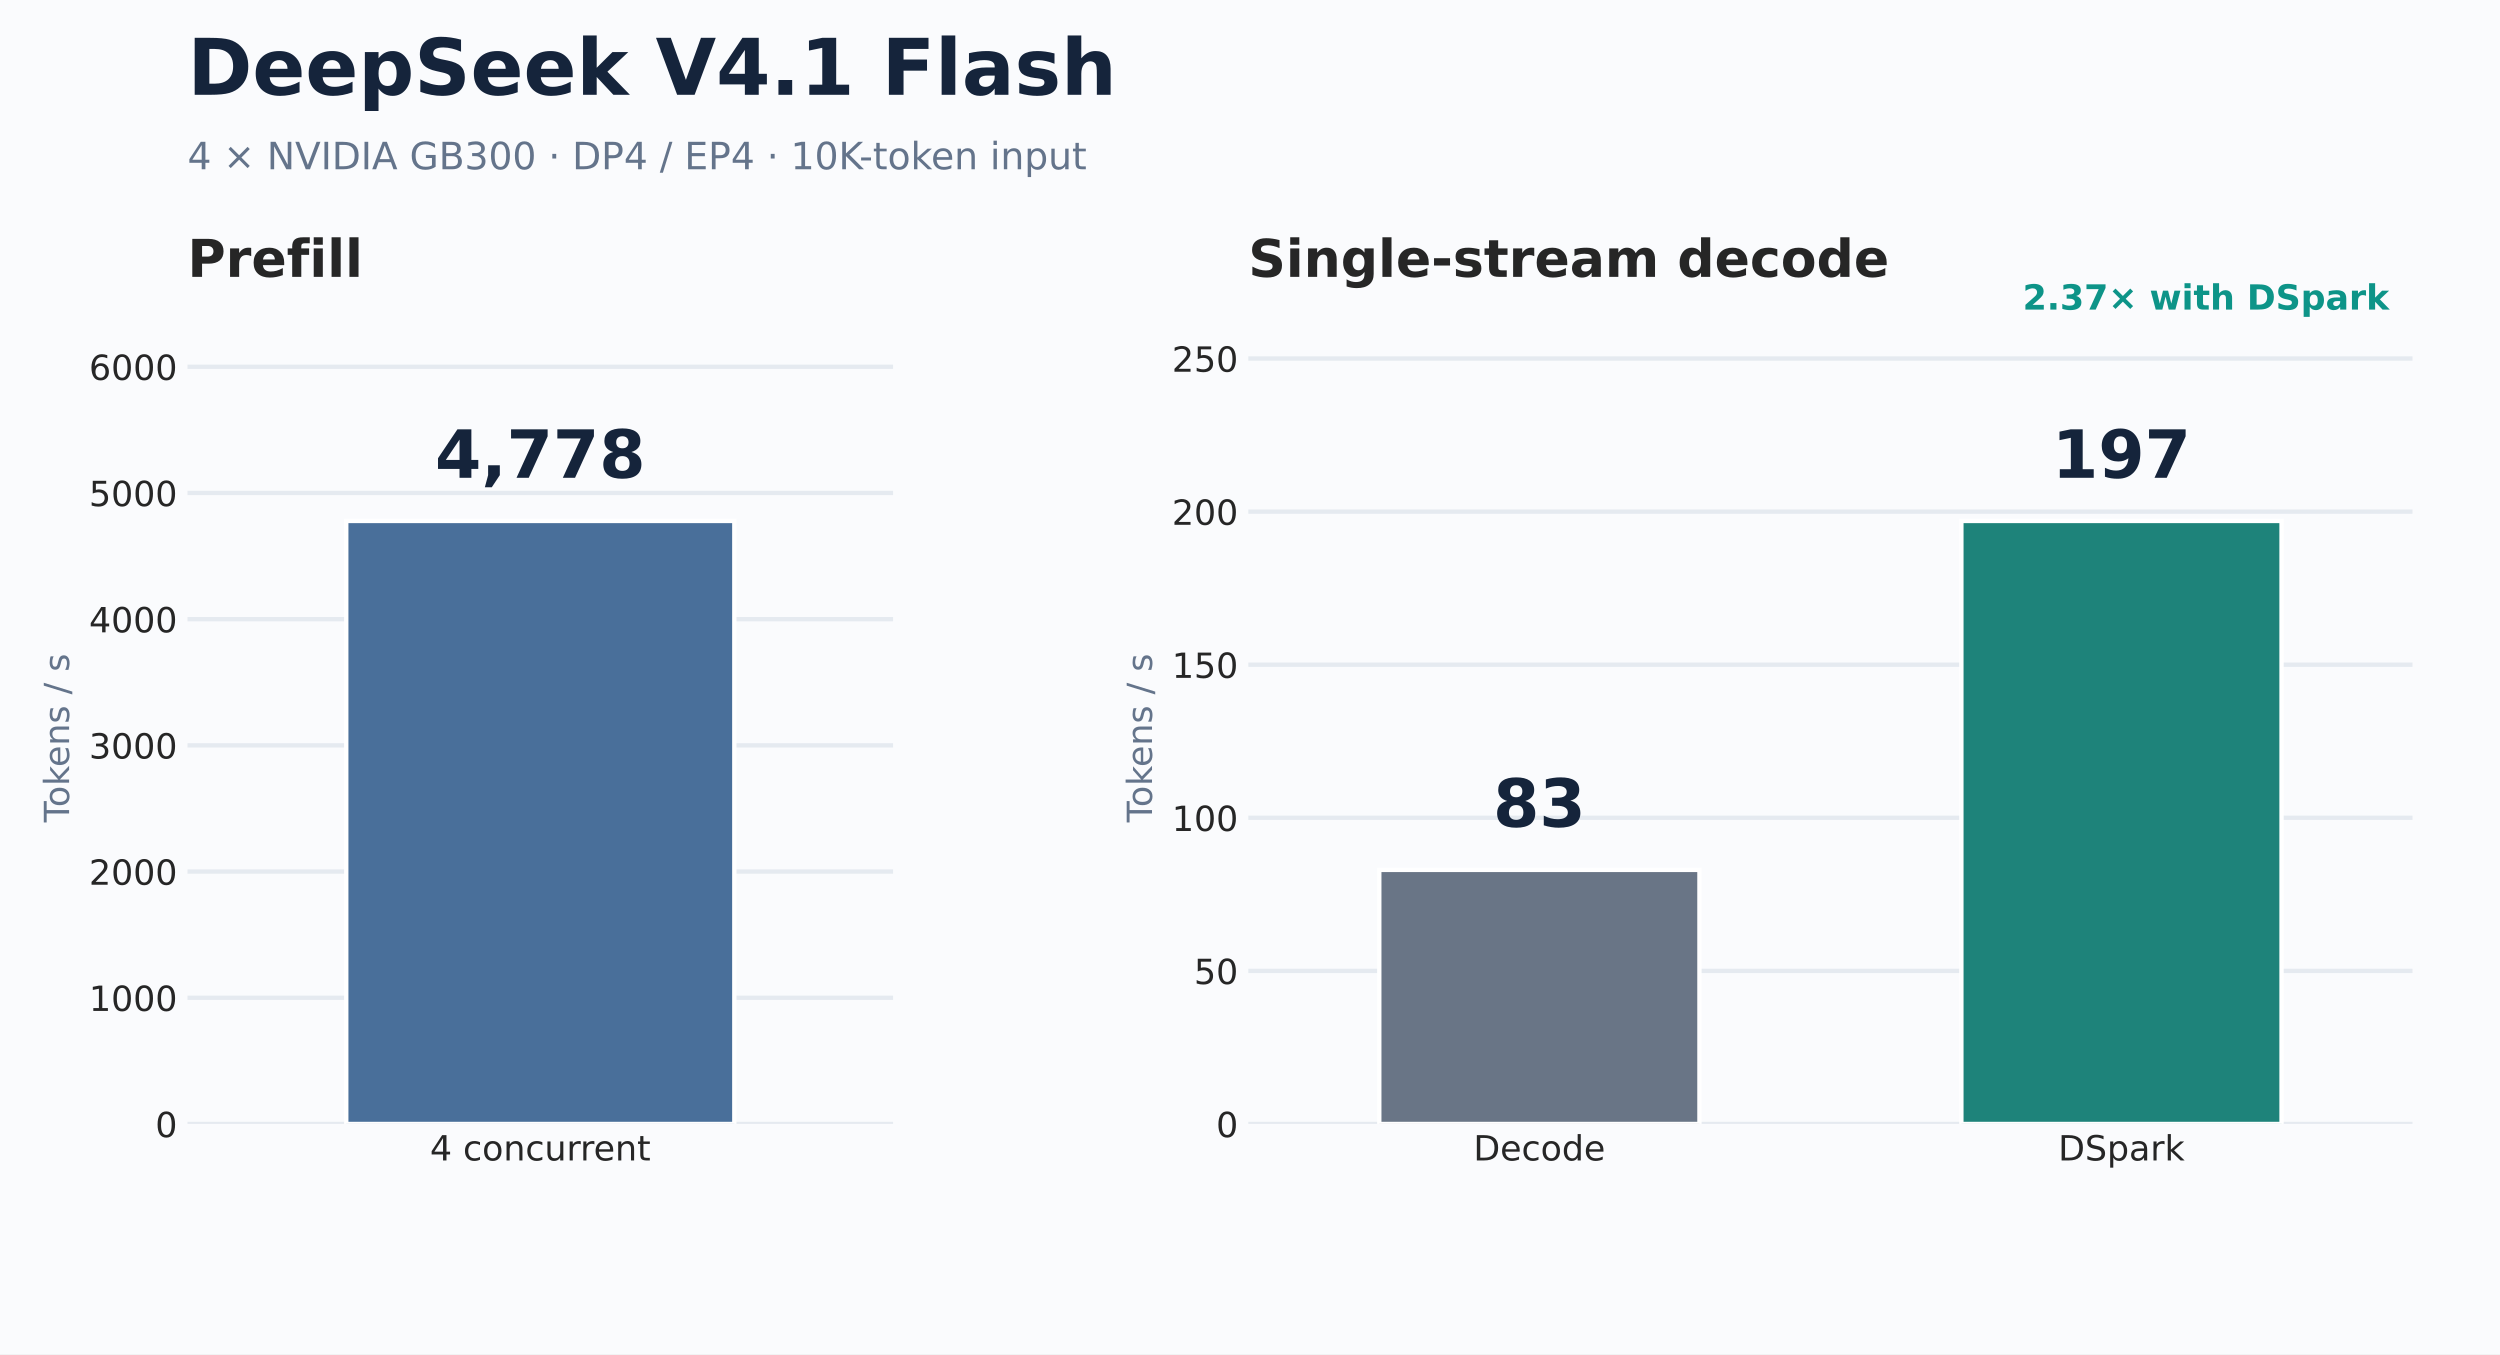
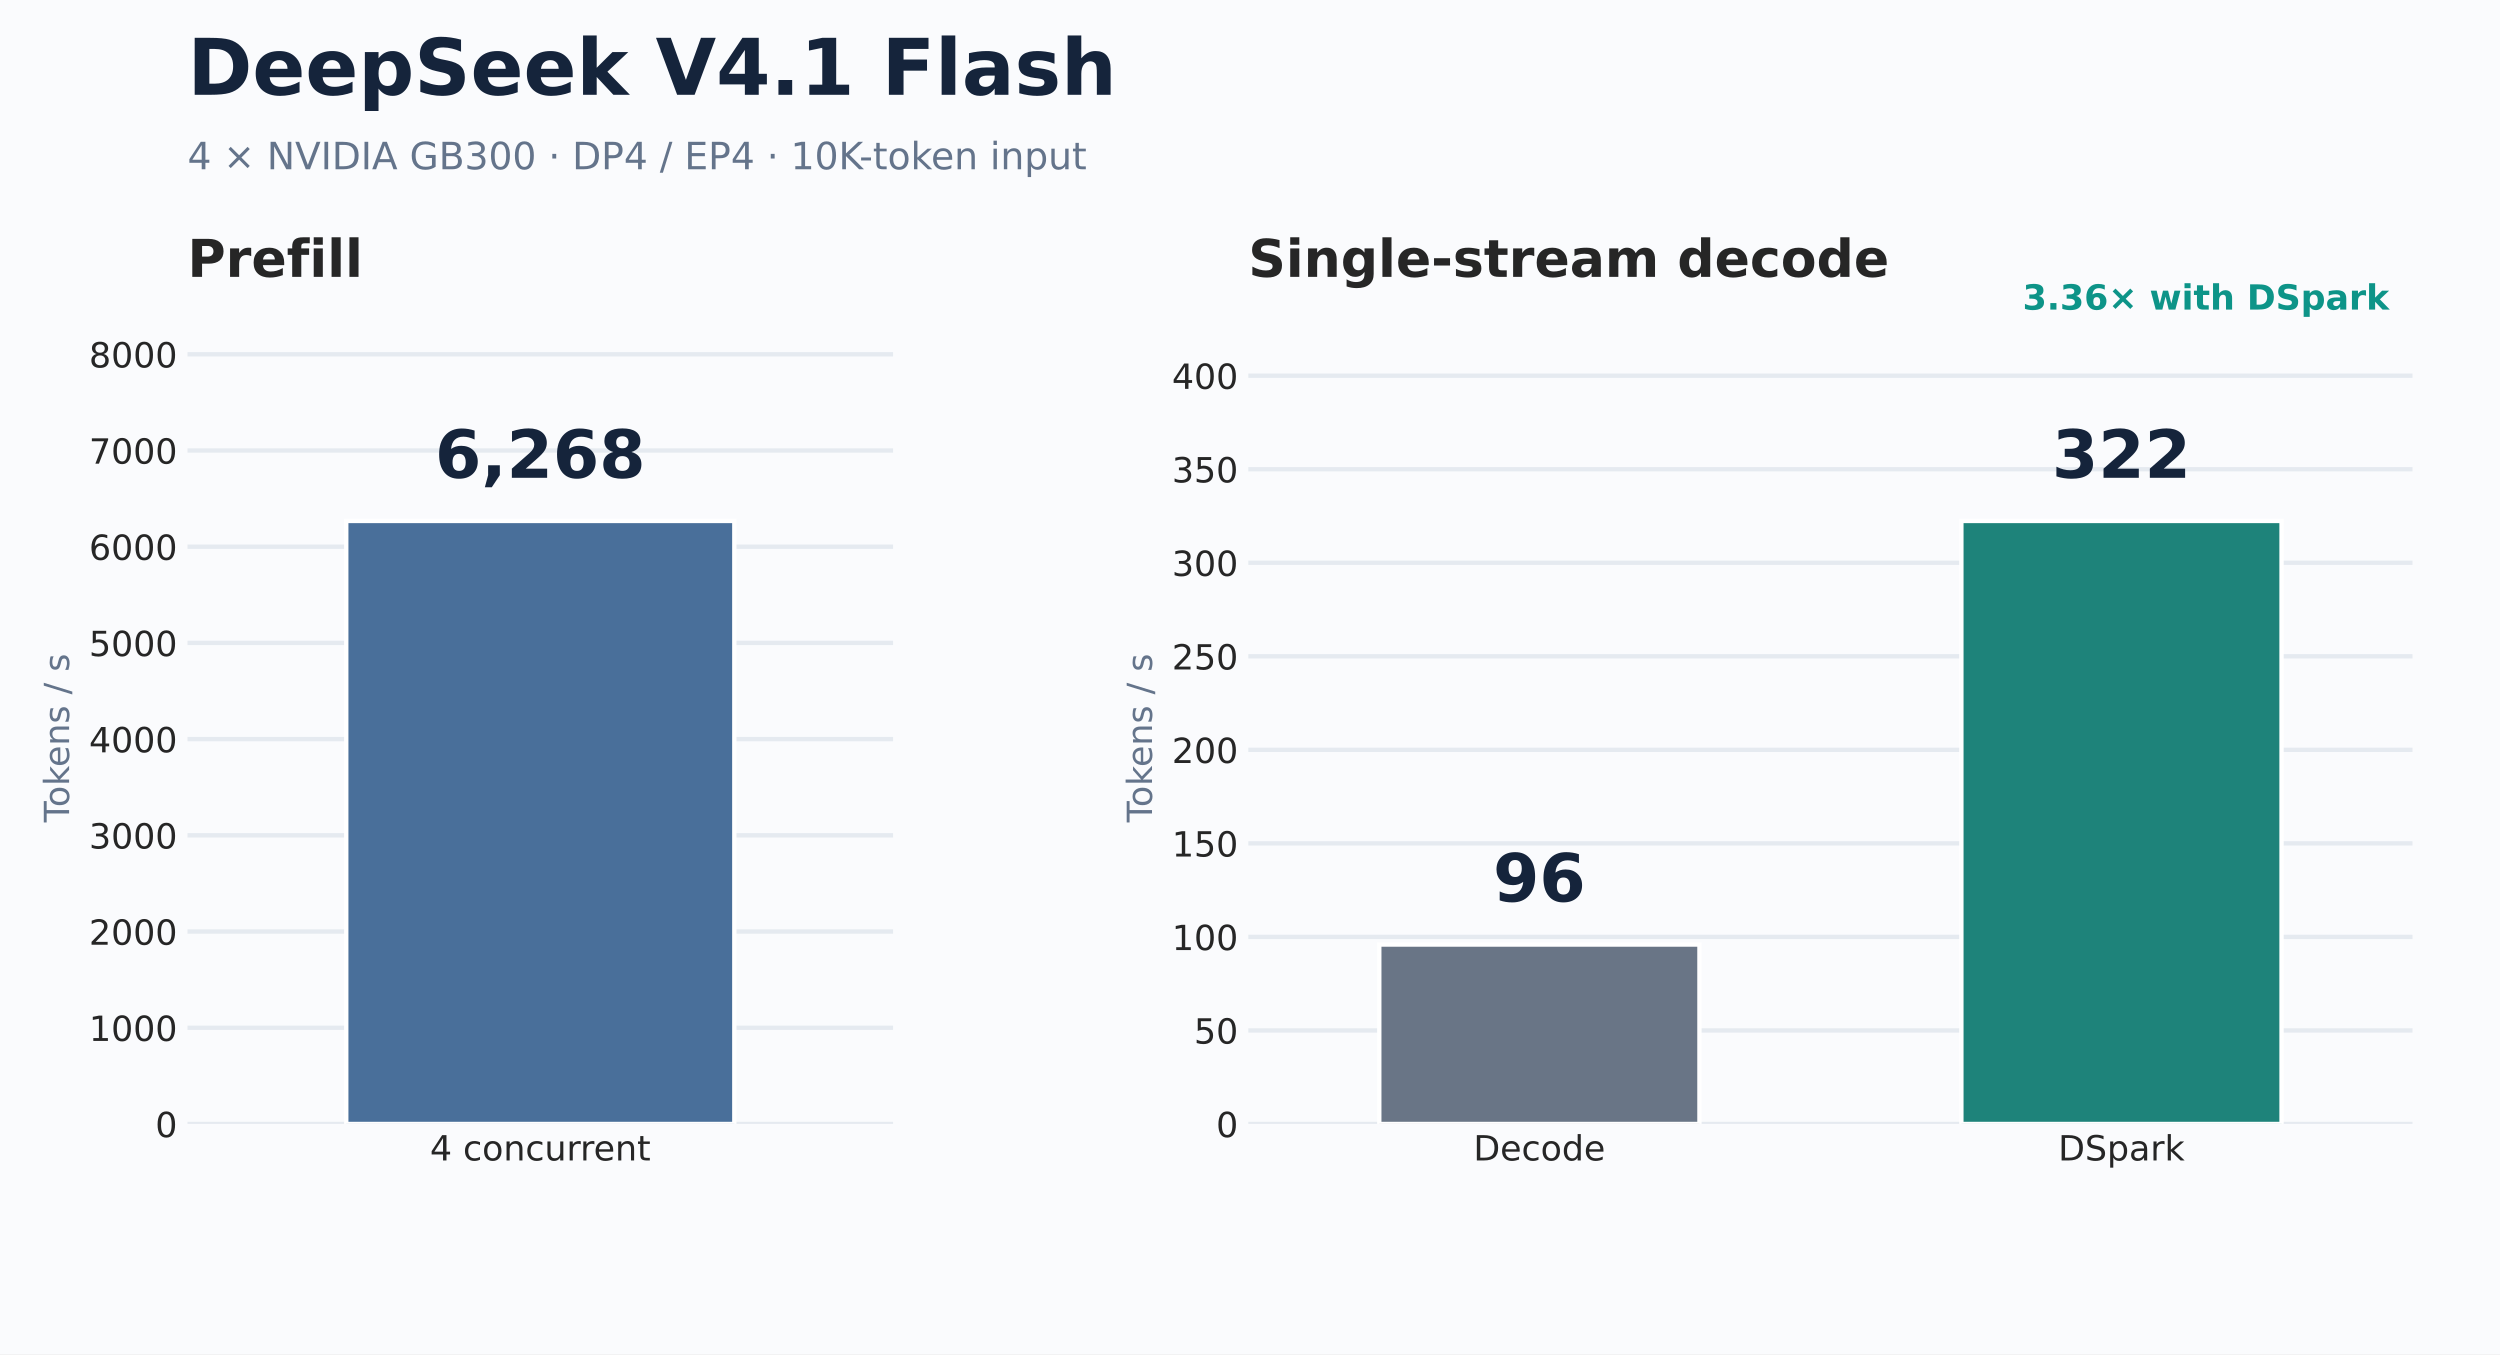
<svg xmlns="http://www.w3.org/2000/svg" width="864pt" height="468pt" viewBox="0 0 864 468" version="1.1">
  <defs>
    <style type="text/css">*{stroke-linejoin: round; stroke-linecap: butt}</style>
  </defs>
  <g id="figure_1">
    <g id="patch_1">
      <path d="M 0 468 L 864 468 L 864 0 L 0 0 z " style="fill: #fafbfd" />
    </g>
    <g id="axes_1">
      <g id="patch_2">
        <path d="M 64.8 388.44 L 308.643 388.44 L 308.643 121.68 L 64.8 121.68 z " style="fill: #fafbfd" />
      </g>
      <g id="matplotlib.axis_1">
        <g id="xtick_1">
          <g id="text_1">
            <text style="font-size: 12px; font-family: 'DejaVu Sans'; text-anchor: middle; fill: #262626" x="186.722" y="401.057" transform="rotate(-0 186.7217 401.0572)">4 concurrent</text>
          </g>
        </g>
      </g>
      <g id="matplotlib.axis_2">
        <g id="ytick_1">
          <g id="line2d_1">
            <path d="M 64.8 388.44 L 308.643 388.44 " clip-path="url(#p8c7adfcde3)" style="fill: none; stroke: #e5eaf0; stroke-width: 1.5; stroke-linecap: round" />
          </g>
          <g id="text_2">
            <text style="font-size: 12px; font-family: 'DejaVu Sans'; text-anchor: end; fill: #262626" x="61.3" y="392.999" transform="rotate(-0 61.3 392.9986)">0</text>
          </g>
        </g>
        <g id="ytick_2">
          <g id="line2d_2">
-             <path d="M 64.8 344.824 L 308.643 344.824 " clip-path="url(#p8c7adfcde3)" style="fill: none; stroke: #e5eaf0; stroke-width: 1.5; stroke-linecap: round" />
+             <path d="M 64.8 355.19 L 308.643 355.19 " clip-path="url(#p8c7adfcde3)" style="fill: none; stroke: #e5eaf0; stroke-width: 1.5; stroke-linecap: round" />
          </g>
          <g id="text_3">
-             <text style="font-size: 12px; font-family: 'DejaVu Sans'; text-anchor: end; fill: #262626" x="61.3" y="349.383" transform="rotate(-0 61.3 349.3829)">1000</text>
+             <text style="font-size: 12px; font-family: 'DejaVu Sans'; text-anchor: end; fill: #262626" x="61.3" y="359.748" transform="rotate(-0 61.3 359.7482)">1000</text>
          </g>
        </g>
        <g id="ytick_3">
          <g id="line2d_3">
-             <path d="M 64.8 301.209 L 308.643 301.209 " clip-path="url(#p8c7adfcde3)" style="fill: none; stroke: #e5eaf0; stroke-width: 1.5; stroke-linecap: round" />
+             <path d="M 64.8 321.939 L 308.643 321.939 " clip-path="url(#p8c7adfcde3)" style="fill: none; stroke: #e5eaf0; stroke-width: 1.5; stroke-linecap: round" />
          </g>
          <g id="text_4">
-             <text style="font-size: 12px; font-family: 'DejaVu Sans'; text-anchor: end; fill: #262626" x="61.3" y="305.767" transform="rotate(-0 61.3 305.7673)">2000</text>
+             <text style="font-size: 12px; font-family: 'DejaVu Sans'; text-anchor: end; fill: #262626" x="61.3" y="326.498" transform="rotate(-0 61.3 326.4978)">2000</text>
          </g>
        </g>
        <g id="ytick_4">
          <g id="line2d_4">
-             <path d="M 64.8 257.593 L 308.643 257.593 " clip-path="url(#p8c7adfcde3)" style="fill: none; stroke: #e5eaf0; stroke-width: 1.5; stroke-linecap: round" />
+             <path d="M 64.8 288.689 L 308.643 288.689 " clip-path="url(#p8c7adfcde3)" style="fill: none; stroke: #e5eaf0; stroke-width: 1.5; stroke-linecap: round" />
          </g>
          <g id="text_5">
-             <text style="font-size: 12px; font-family: 'DejaVu Sans'; text-anchor: end; fill: #262626" x="61.3" y="262.152" transform="rotate(-0 61.3 262.1517)">3000</text>
+             <text style="font-size: 12px; font-family: 'DejaVu Sans'; text-anchor: end; fill: #262626" x="61.3" y="293.247" transform="rotate(-0 61.3 293.2473)">3000</text>
          </g>
        </g>
        <g id="ytick_5">
          <g id="line2d_5">
-             <path d="M 64.8 213.977 L 308.643 213.977 " clip-path="url(#p8c7adfcde3)" style="fill: none; stroke: #e5eaf0; stroke-width: 1.5; stroke-linecap: round" />
+             <path d="M 64.8 255.438 L 308.643 255.438 " clip-path="url(#p8c7adfcde3)" style="fill: none; stroke: #e5eaf0; stroke-width: 1.5; stroke-linecap: round" />
          </g>
          <g id="text_6">
-             <text style="font-size: 12px; font-family: 'DejaVu Sans'; text-anchor: end; fill: #262626" x="61.3" y="218.536" transform="rotate(-0 61.3 218.536)">4000</text>
+             <text style="font-size: 12px; font-family: 'DejaVu Sans'; text-anchor: end; fill: #262626" x="61.3" y="259.997" transform="rotate(-0 61.3 259.9969)">4000</text>
          </g>
        </g>
        <g id="ytick_6">
          <g id="line2d_6">
-             <path d="M 64.8 170.362 L 308.643 170.362 " clip-path="url(#p8c7adfcde3)" style="fill: none; stroke: #e5eaf0; stroke-width: 1.5; stroke-linecap: round" />
+             <path d="M 64.8 222.188 L 308.643 222.188 " clip-path="url(#p8c7adfcde3)" style="fill: none; stroke: #e5eaf0; stroke-width: 1.5; stroke-linecap: round" />
          </g>
          <g id="text_7">
-             <text style="font-size: 12px; font-family: 'DejaVu Sans'; text-anchor: end; fill: #262626" x="61.3" y="174.92" transform="rotate(-0 61.3 174.9204)">5000</text>
+             <text style="font-size: 12px; font-family: 'DejaVu Sans'; text-anchor: end; fill: #262626" x="61.3" y="226.747" transform="rotate(-0 61.3 226.7465)">5000</text>
          </g>
        </g>
        <g id="ytick_7">
          <g id="line2d_7">
-             <path d="M 64.8 126.746 L 308.643 126.746 " clip-path="url(#p8c7adfcde3)" style="fill: none; stroke: #e5eaf0; stroke-width: 1.5; stroke-linecap: round" />
+             <path d="M 64.8 188.938 L 308.643 188.938 " clip-path="url(#p8c7adfcde3)" style="fill: none; stroke: #e5eaf0; stroke-width: 1.5; stroke-linecap: round" />
          </g>
          <g id="text_8">
-             <text style="font-size: 12px; font-family: 'DejaVu Sans'; text-anchor: end; fill: #262626" x="61.3" y="131.305" transform="rotate(-0 61.3 131.3047)">6000</text>
-           </g>
-         </g>
-         <g id="text_9">
+             <text style="font-size: 12px; font-family: 'DejaVu Sans'; text-anchor: end; fill: #262626" x="61.3" y="193.496" transform="rotate(-0 61.3 193.4961)">6000</text>
+           </g>
+         </g>
+         <g id="ytick_8">
+           <g id="line2d_8">
+             <path d="M 64.8 155.687 L 308.643 155.687 " clip-path="url(#p8c7adfcde3)" style="fill: none; stroke: #e5eaf0; stroke-width: 1.5; stroke-linecap: round" />
+           </g>
+           <g id="text_9">
+             <text style="font-size: 12px; font-family: 'DejaVu Sans'; text-anchor: end; fill: #262626" x="61.3" y="160.246" transform="rotate(-0 61.3 160.2457)">7000</text>
+           </g>
+         </g>
+         <g id="ytick_9">
+           <g id="line2d_9">
+             <path d="M 64.8 122.437 L 308.643 122.437 " clip-path="url(#p8c7adfcde3)" style="fill: none; stroke: #e5eaf0; stroke-width: 1.5; stroke-linecap: round" />
+           </g>
+           <g id="text_10">
+             <text style="font-size: 12px; font-family: 'DejaVu Sans'; text-anchor: end; fill: #262626" x="61.3" y="126.995" transform="rotate(-0 61.3 126.9953)">8000</text>
+           </g>
+         </g>
+         <g id="text_11">
          <text style="font-size: 12px; font-family: 'DejaVu Sans'; text-anchor: middle; fill: #64748b" x="23.877" y="255.06" transform="rotate(-90 23.87719 255.06)">Tokens / s</text>
        </g>
      </g>
      <g id="patch_3">
        <path d="M 119.665 388.44 L 253.779 388.44 L 253.779 180.034 L 119.665 180.034 z " clip-path="url(#p8c7adfcde3)" style="fill: #496f9a; stroke: #ffffff; stroke-width: 1.5; stroke-linejoin: miter" />
      </g>
-       <g id="line2d_8">
+       <g id="line2d_10">
        <path clip-path="url(#p8c7adfcde3)" style="fill: none; stroke: #424242; stroke-width: 3.375; stroke-linecap: round" />
      </g>
-       <g id="text_10">
-         <text style="font-weight: 700; font-size: 23px; font-family: 'DejaVu Sans'; text-anchor: middle; fill: #15243b" x="186.722" y="165.13" transform="rotate(-0 186.7217 165.1301)">4,778</text>
-       </g>
-       <g id="text_11">
+       <g id="text_12">
+         <text style="font-weight: 700; font-size: 23px; font-family: 'DejaVu Sans'; text-anchor: middle; fill: #15243b" x="186.722" y="165.13" transform="rotate(-0 186.7217 165.1301)">6,268</text>
+       </g>
+       <g id="text_13">
        <text style="font-weight: 700; font-size: 18px; font-family: 'DejaVu Sans'; text-anchor: start; fill: #262626" x="64.8" y="95.68" transform="rotate(-0 64.8 95.68)">Prefill</text>
      </g>
    </g>
    <g id="axes_2">
      <g id="patch_4">
        <path d="M 431.418 388.44 L 833.76 388.44 L 833.76 121.68 L 431.418 121.68 z " style="fill: #fafbfd" />
      </g>
      <g id="matplotlib.axis_3">
        <g id="xtick_2">
-           <g id="text_12">
+           <g id="text_14">
            <text style="font-size: 12px; font-family: 'DejaVu Sans'; text-anchor: middle; fill: #262626" x="532.004" y="401.058" transform="rotate(-0 532.0039 401.0581)">Decode</text>
          </g>
        </g>
        <g id="xtick_3">
-           <g id="text_13">
+           <g id="text_15">
            <text style="font-size: 12px; font-family: 'DejaVu Sans'; text-anchor: middle; fill: #262626" x="733.175" y="401.058" transform="rotate(-0 733.1746 401.0581)">DSpark</text>
          </g>
        </g>
      </g>
      <g id="matplotlib.axis_4">
-         <g id="ytick_8">
-           <g id="line2d_9">
-             <path d="M 431.418 388.44 L 833.76 388.44 " clip-path="url(#p12264cea5c)" style="fill: none; stroke: #e5eaf0; stroke-width: 1.5; stroke-linecap: round" />
-           </g>
-           <g id="text_14">
-             <text style="font-size: 12px; font-family: 'DejaVu Sans'; text-anchor: end; fill: #262626" x="427.918" y="392.999" transform="rotate(-0 427.9185 392.9986)">0</text>
-           </g>
-         </g>
-         <g id="ytick_9">
-           <g id="line2d_10">
-             <path d="M 431.418 335.534 L 833.76 335.534 " clip-path="url(#p12264cea5c)" style="fill: none; stroke: #e5eaf0; stroke-width: 1.5; stroke-linecap: round" />
-           </g>
-           <g id="text_15">
-             <text style="font-size: 12px; font-family: 'DejaVu Sans'; text-anchor: end; fill: #262626" x="427.918" y="340.092" transform="rotate(-0 427.9185 340.0924)">50</text>
-           </g>
-         </g>
        <g id="ytick_10">
          <g id="line2d_11">
-             <path d="M 431.418 282.628 L 833.76 282.628 " clip-path="url(#p12264cea5c)" style="fill: none; stroke: #e5eaf0; stroke-width: 1.5; stroke-linecap: round" />
+             <path d="M 431.418 388.44 L 833.76 388.44 " clip-path="url(#p12264cea5c)" style="fill: none; stroke: #e5eaf0; stroke-width: 1.5; stroke-linecap: round" />
          </g>
          <g id="text_16">
-             <text style="font-size: 12px; font-family: 'DejaVu Sans'; text-anchor: end; fill: #262626" x="427.918" y="287.186" transform="rotate(-0 427.9185 287.1863)">100</text>
+             <text style="font-size: 12px; font-family: 'DejaVu Sans'; text-anchor: end; fill: #262626" x="427.918" y="392.999" transform="rotate(-0 427.9185 392.9986)">0</text>
          </g>
        </g>
        <g id="ytick_11">
          <g id="line2d_12">
-             <path d="M 431.418 229.722 L 833.76 229.722 " clip-path="url(#p12264cea5c)" style="fill: none; stroke: #e5eaf0; stroke-width: 1.5; stroke-linecap: round" />
+             <path d="M 431.418 356.115 L 833.76 356.115 " clip-path="url(#p12264cea5c)" style="fill: none; stroke: #e5eaf0; stroke-width: 1.5; stroke-linecap: round" />
          </g>
          <g id="text_17">
-             <text style="font-size: 12px; font-family: 'DejaVu Sans'; text-anchor: end; fill: #262626" x="427.918" y="234.28" transform="rotate(-0 427.9185 234.2802)">150</text>
+             <text style="font-size: 12px; font-family: 'DejaVu Sans'; text-anchor: end; fill: #262626" x="427.918" y="360.673" transform="rotate(-0 427.9185 360.6734)">50</text>
          </g>
        </g>
        <g id="ytick_12">
          <g id="line2d_13">
-             <path d="M 431.418 176.815 L 833.76 176.815 " clip-path="url(#p12264cea5c)" style="fill: none; stroke: #e5eaf0; stroke-width: 1.5; stroke-linecap: round" />
+             <path d="M 431.418 323.79 L 833.76 323.79 " clip-path="url(#p12264cea5c)" style="fill: none; stroke: #e5eaf0; stroke-width: 1.5; stroke-linecap: round" />
          </g>
          <g id="text_18">
-             <text style="font-size: 12px; font-family: 'DejaVu Sans'; text-anchor: end; fill: #262626" x="427.918" y="181.374" transform="rotate(-0 427.9185 181.374)">200</text>
+             <text style="font-size: 12px; font-family: 'DejaVu Sans'; text-anchor: end; fill: #262626" x="427.918" y="328.348" transform="rotate(-0 427.9185 328.3482)">100</text>
          </g>
        </g>
        <g id="ytick_13">
          <g id="line2d_14">
-             <path d="M 431.418 123.909 L 833.76 123.909 " clip-path="url(#p12264cea5c)" style="fill: none; stroke: #e5eaf0; stroke-width: 1.5; stroke-linecap: round" />
+             <path d="M 431.418 291.464 L 833.76 291.464 " clip-path="url(#p12264cea5c)" style="fill: none; stroke: #e5eaf0; stroke-width: 1.5; stroke-linecap: round" />
          </g>
          <g id="text_19">
-             <text style="font-size: 12px; font-family: 'DejaVu Sans'; text-anchor: end; fill: #262626" x="427.918" y="128.468" transform="rotate(-0 427.9185 128.4679)">250</text>
-           </g>
-         </g>
-         <g id="text_20">
+             <text style="font-size: 12px; font-family: 'DejaVu Sans'; text-anchor: end; fill: #262626" x="427.918" y="296.023" transform="rotate(-0 427.9185 296.0231)">150</text>
+           </g>
+         </g>
+         <g id="ytick_14">
+           <g id="line2d_15">
+             <path d="M 431.418 259.139 L 833.76 259.139 " clip-path="url(#p12264cea5c)" style="fill: none; stroke: #e5eaf0; stroke-width: 1.5; stroke-linecap: round" />
+           </g>
+           <g id="text_20">
+             <text style="font-size: 12px; font-family: 'DejaVu Sans'; text-anchor: end; fill: #262626" x="427.918" y="263.698" transform="rotate(-0 427.9185 263.6979)">200</text>
+           </g>
+         </g>
+         <g id="ytick_15">
+           <g id="line2d_16">
+             <path d="M 431.418 226.814 L 833.76 226.814 " clip-path="url(#p12264cea5c)" style="fill: none; stroke: #e5eaf0; stroke-width: 1.5; stroke-linecap: round" />
+           </g>
+           <g id="text_21">
+             <text style="font-size: 12px; font-family: 'DejaVu Sans'; text-anchor: end; fill: #262626" x="427.918" y="231.373" transform="rotate(-0 427.9185 231.3727)">250</text>
+           </g>
+         </g>
+         <g id="ytick_16">
+           <g id="line2d_17">
+             <path d="M 431.418 194.489 L 833.76 194.489 " clip-path="url(#p12264cea5c)" style="fill: none; stroke: #e5eaf0; stroke-width: 1.5; stroke-linecap: round" />
+           </g>
+           <g id="text_22">
+             <text style="font-size: 12px; font-family: 'DejaVu Sans'; text-anchor: end; fill: #262626" x="427.918" y="199.048" transform="rotate(-0 427.9185 199.0475)">300</text>
+           </g>
+         </g>
+         <g id="ytick_17">
+           <g id="line2d_18">
+             <path d="M 431.418 162.164 L 833.76 162.164 " clip-path="url(#p12264cea5c)" style="fill: none; stroke: #e5eaf0; stroke-width: 1.5; stroke-linecap: round" />
+           </g>
+           <g id="text_23">
+             <text style="font-size: 12px; font-family: 'DejaVu Sans'; text-anchor: end; fill: #262626" x="427.918" y="166.722" transform="rotate(-0 427.9185 166.7224)">350</text>
+           </g>
+         </g>
+         <g id="ytick_18">
+           <g id="line2d_19">
+             <path d="M 431.418 129.839 L 833.76 129.839 " clip-path="url(#p12264cea5c)" style="fill: none; stroke: #e5eaf0; stroke-width: 1.5; stroke-linecap: round" />
+           </g>
+           <g id="text_24">
+             <text style="font-size: 12px; font-family: 'DejaVu Sans'; text-anchor: end; fill: #262626" x="427.918" y="134.397" transform="rotate(-0 427.9185 134.3972)">400</text>
+           </g>
+         </g>
+         <g id="text_25">
          <text style="font-size: 12px; font-family: 'DejaVu Sans'; text-anchor: middle; fill: #64748b" x="398.131" y="255.06" transform="rotate(-90 398.1307 255.06)">Tokens / s</text>
        </g>
      </g>
      <g id="patch_5">
-         <path d="M 476.682 388.44 L 587.326 388.44 L 587.326 300.638 L 476.682 300.638 z " clip-path="url(#p12264cea5c)" style="fill: #697586; stroke: #ffffff; stroke-width: 1.5; stroke-linejoin: miter" />
+         <path d="M 476.682 388.44 L 587.326 388.44 L 587.326 326.449 L 476.682 326.449 z " clip-path="url(#p12264cea5c)" style="fill: #697586; stroke: #ffffff; stroke-width: 1.5; stroke-linejoin: miter" />
      </g>
      <g id="patch_6">
        <path d="M 677.853 388.44 L 788.497 388.44 L 788.497 180.034 L 677.853 180.034 z " clip-path="url(#p12264cea5c)" style="fill: #1e837a; stroke: #ffffff; stroke-width: 1.5; stroke-linejoin: miter" />
      </g>
-       <g id="line2d_15">
+       <g id="line2d_20">
        <path clip-path="url(#p12264cea5c)" style="fill: none; stroke: #424242; stroke-width: 3.375; stroke-linecap: round" />
      </g>
-       <g id="line2d_16">
+       <g id="line2d_21">
        <path clip-path="url(#p12264cea5c)" style="fill: none; stroke: #424242; stroke-width: 3.375; stroke-linecap: round" />
      </g>
-       <g id="text_21">
-         <text style="font-weight: 700; font-size: 23px; font-family: 'DejaVu Sans'; text-anchor: middle; fill: #15243b" x="532.004" y="285.735" transform="rotate(-0 532.0039 285.7346)">83</text>
-       </g>
-       <g id="text_22">
-         <text style="font-weight: 700; font-size: 23px; font-family: 'DejaVu Sans'; text-anchor: middle; fill: #15243b" x="733.175" y="165.13" transform="rotate(-0 733.1746 165.1301)">197</text>
-       </g>
-       <g id="text_23">
-         <text style="font-weight: 700; font-size: 12px; font-family: 'DejaVu Sans'; text-anchor: end; fill: #0d9488" x="825.713" y="107.008" transform="rotate(-0 825.7132 107.0082)">2.37× with DSpark</text>
-       </g>
-       <g id="text_24">
+       <g id="text_26">
+         <text style="font-weight: 700; font-size: 23px; font-family: 'DejaVu Sans'; text-anchor: middle; fill: #15243b" x="532.004" y="311.545" transform="rotate(-0 532.0039 311.5452)">96</text>
+       </g>
+       <g id="text_27">
+         <text style="font-weight: 700; font-size: 23px; font-family: 'DejaVu Sans'; text-anchor: middle; fill: #15243b" x="733.175" y="165.13" transform="rotate(-0 733.1746 165.1301)">322</text>
+       </g>
+       <g id="text_28">
+         <text style="font-weight: 700; font-size: 12px; font-family: 'DejaVu Sans'; text-anchor: end; fill: #0d9488" x="825.713" y="107.008" transform="rotate(-0 825.7132 107.0082)">3.36× with DSpark</text>
+       </g>
+       <g id="text_29">
        <text style="font-weight: 700; font-size: 18px; font-family: 'DejaVu Sans'; text-anchor: start; fill: #262626" x="431.418" y="95.68" transform="rotate(-0 431.4185 95.68)">Single-stream decode</text>
      </g>
    </g>
-     <g id="text_25">
+     <g id="text_30">
      <text style="font-weight: 700; font-size: 27px; font-family: 'DejaVu Sans'; text-anchor: start; fill: #15243b" x="64.8" y="32.76" transform="rotate(-0 64.8 32.76)">DeepSeek V4.1 Flash</text>
    </g>
-     <g id="text_26">
+     <g id="text_31">
      <text style="font-size: 13px; font-family: 'DejaVu Sans'; text-anchor: start; fill: #64748b" x="64.8" y="58.5" transform="rotate(-0 64.8 58.5)">4 × NVIDIA GB300  ·  DP4 / EP4  ·  10K-token input</text>
    </g>
  </g>
  <defs>
    <clipPath id="p8c7adfcde3">
      <rect x="64.8" y="121.68" width="243.843" height="266.76" />
    </clipPath>
    <clipPath id="p12264cea5c">
      <rect x="431.418" y="121.68" width="402.342" height="266.76" />
    </clipPath>
  </defs>
</svg>
